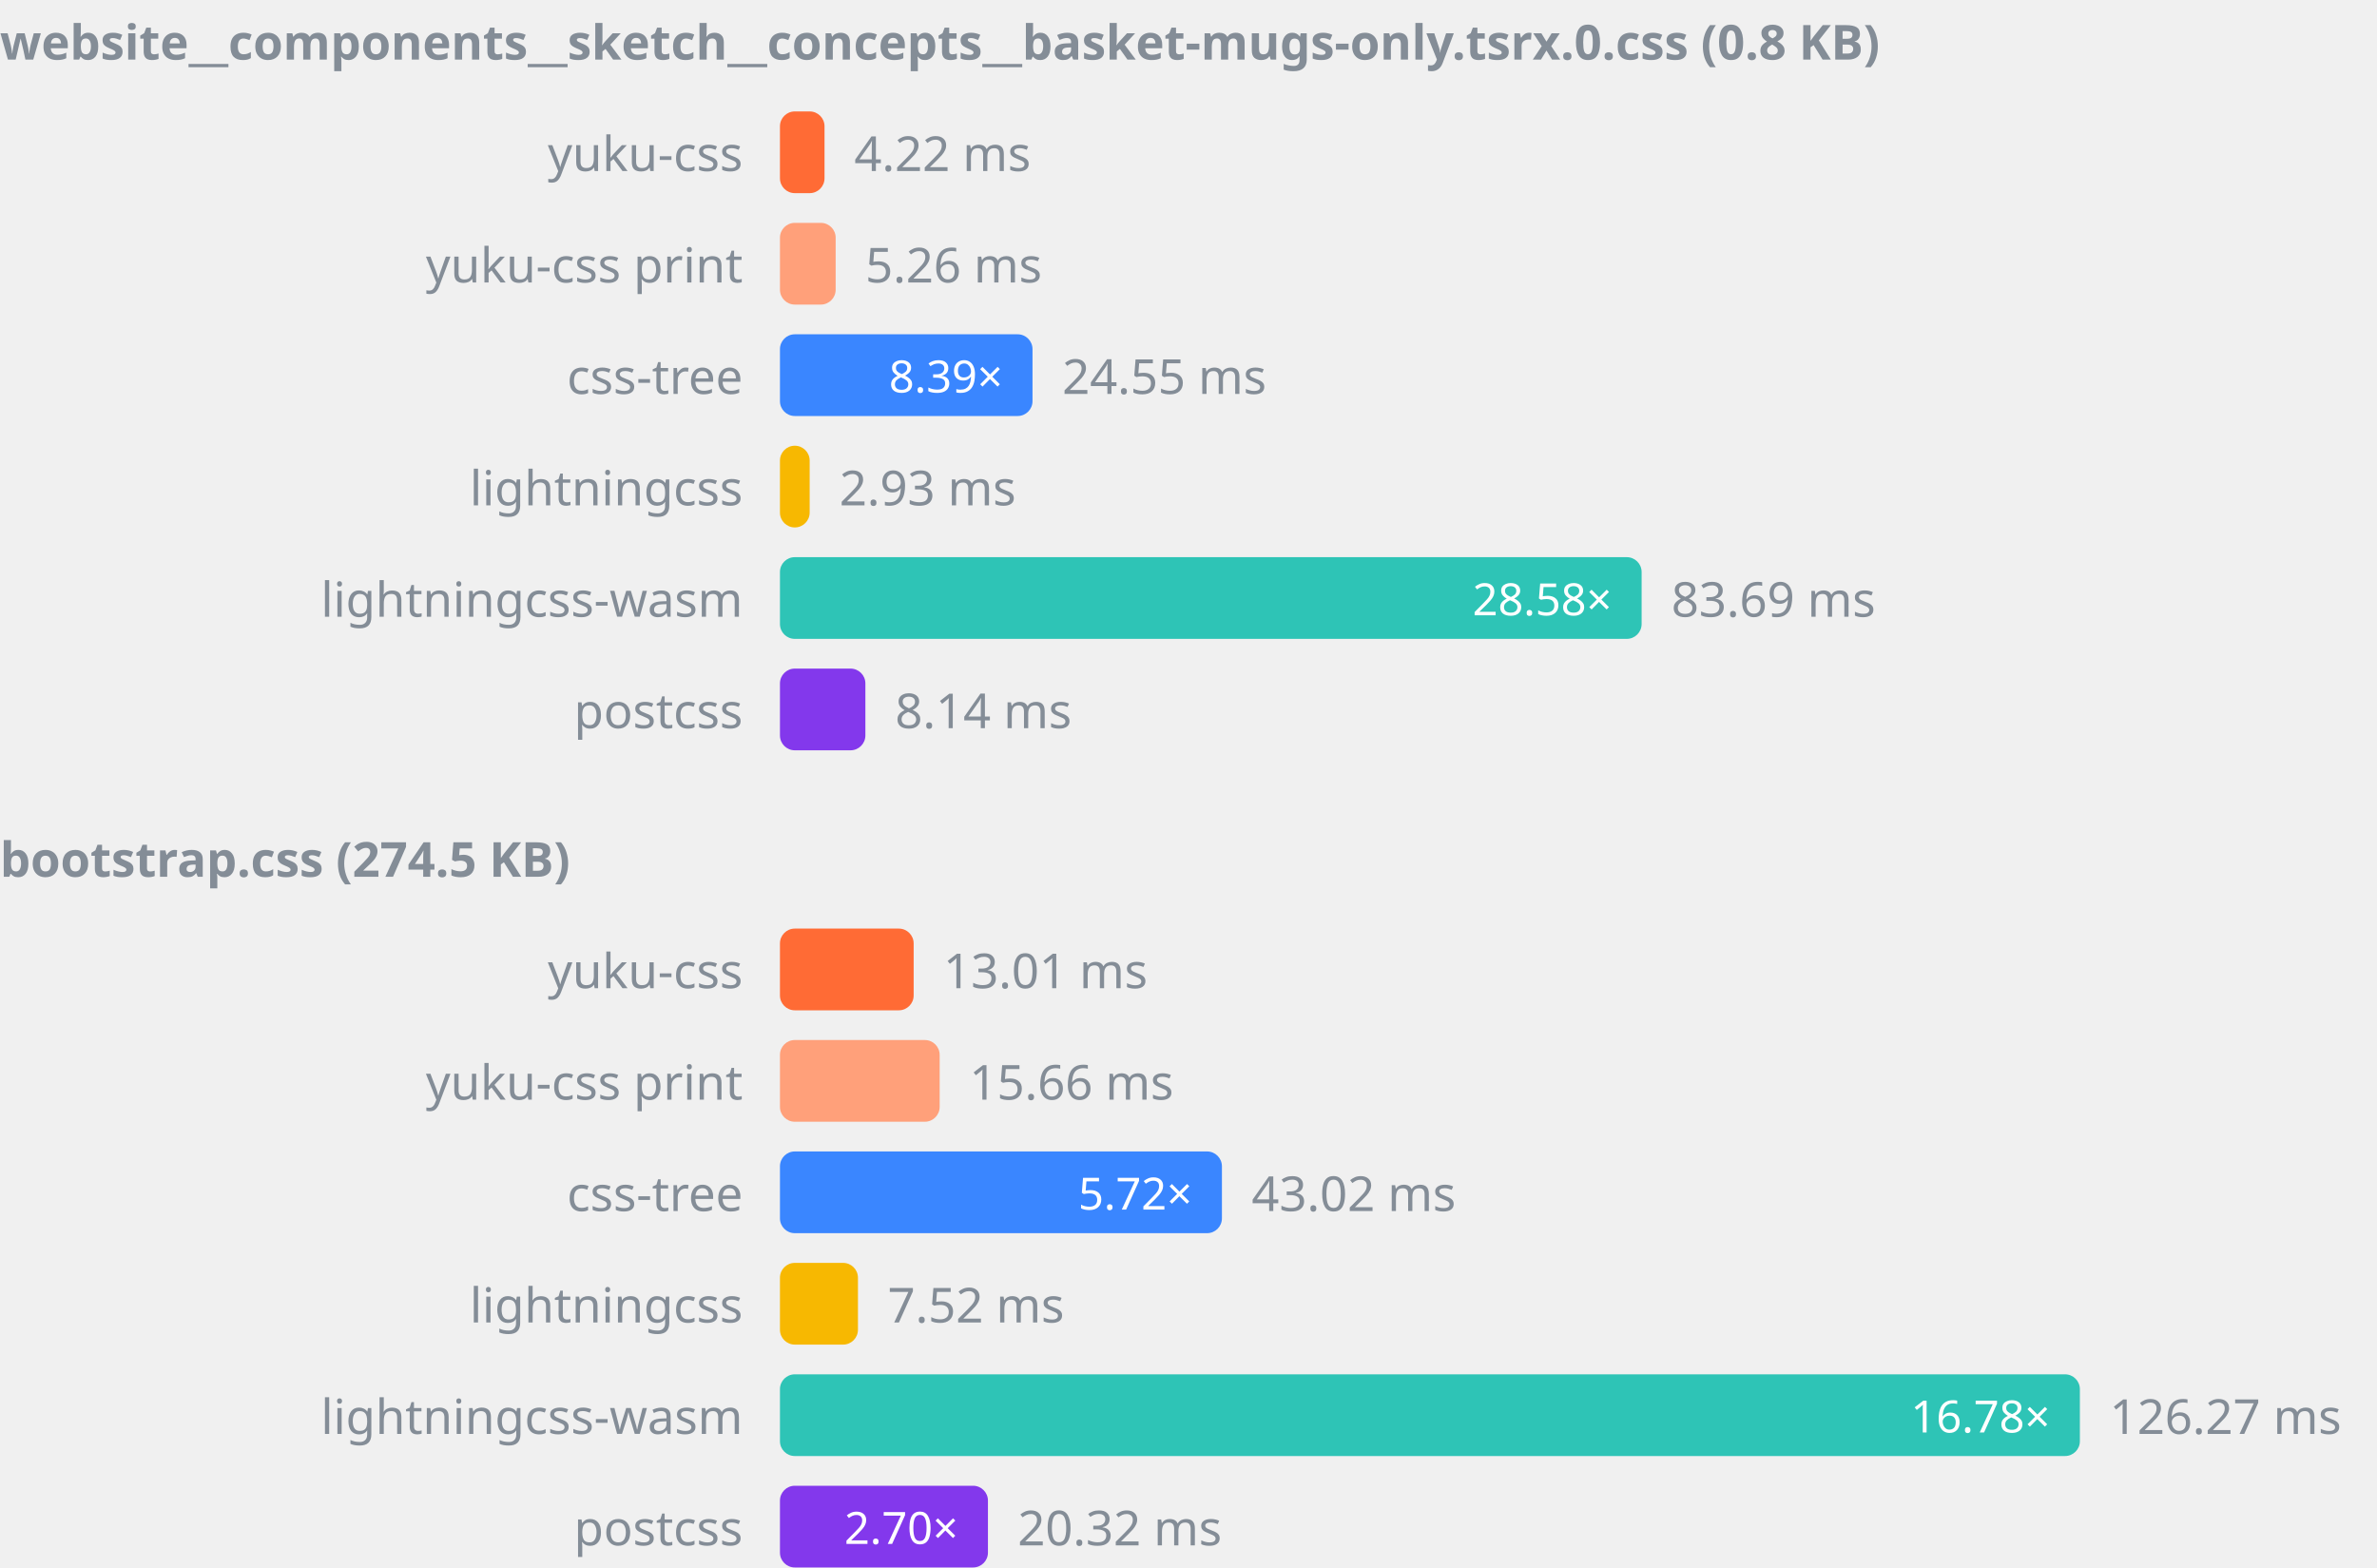
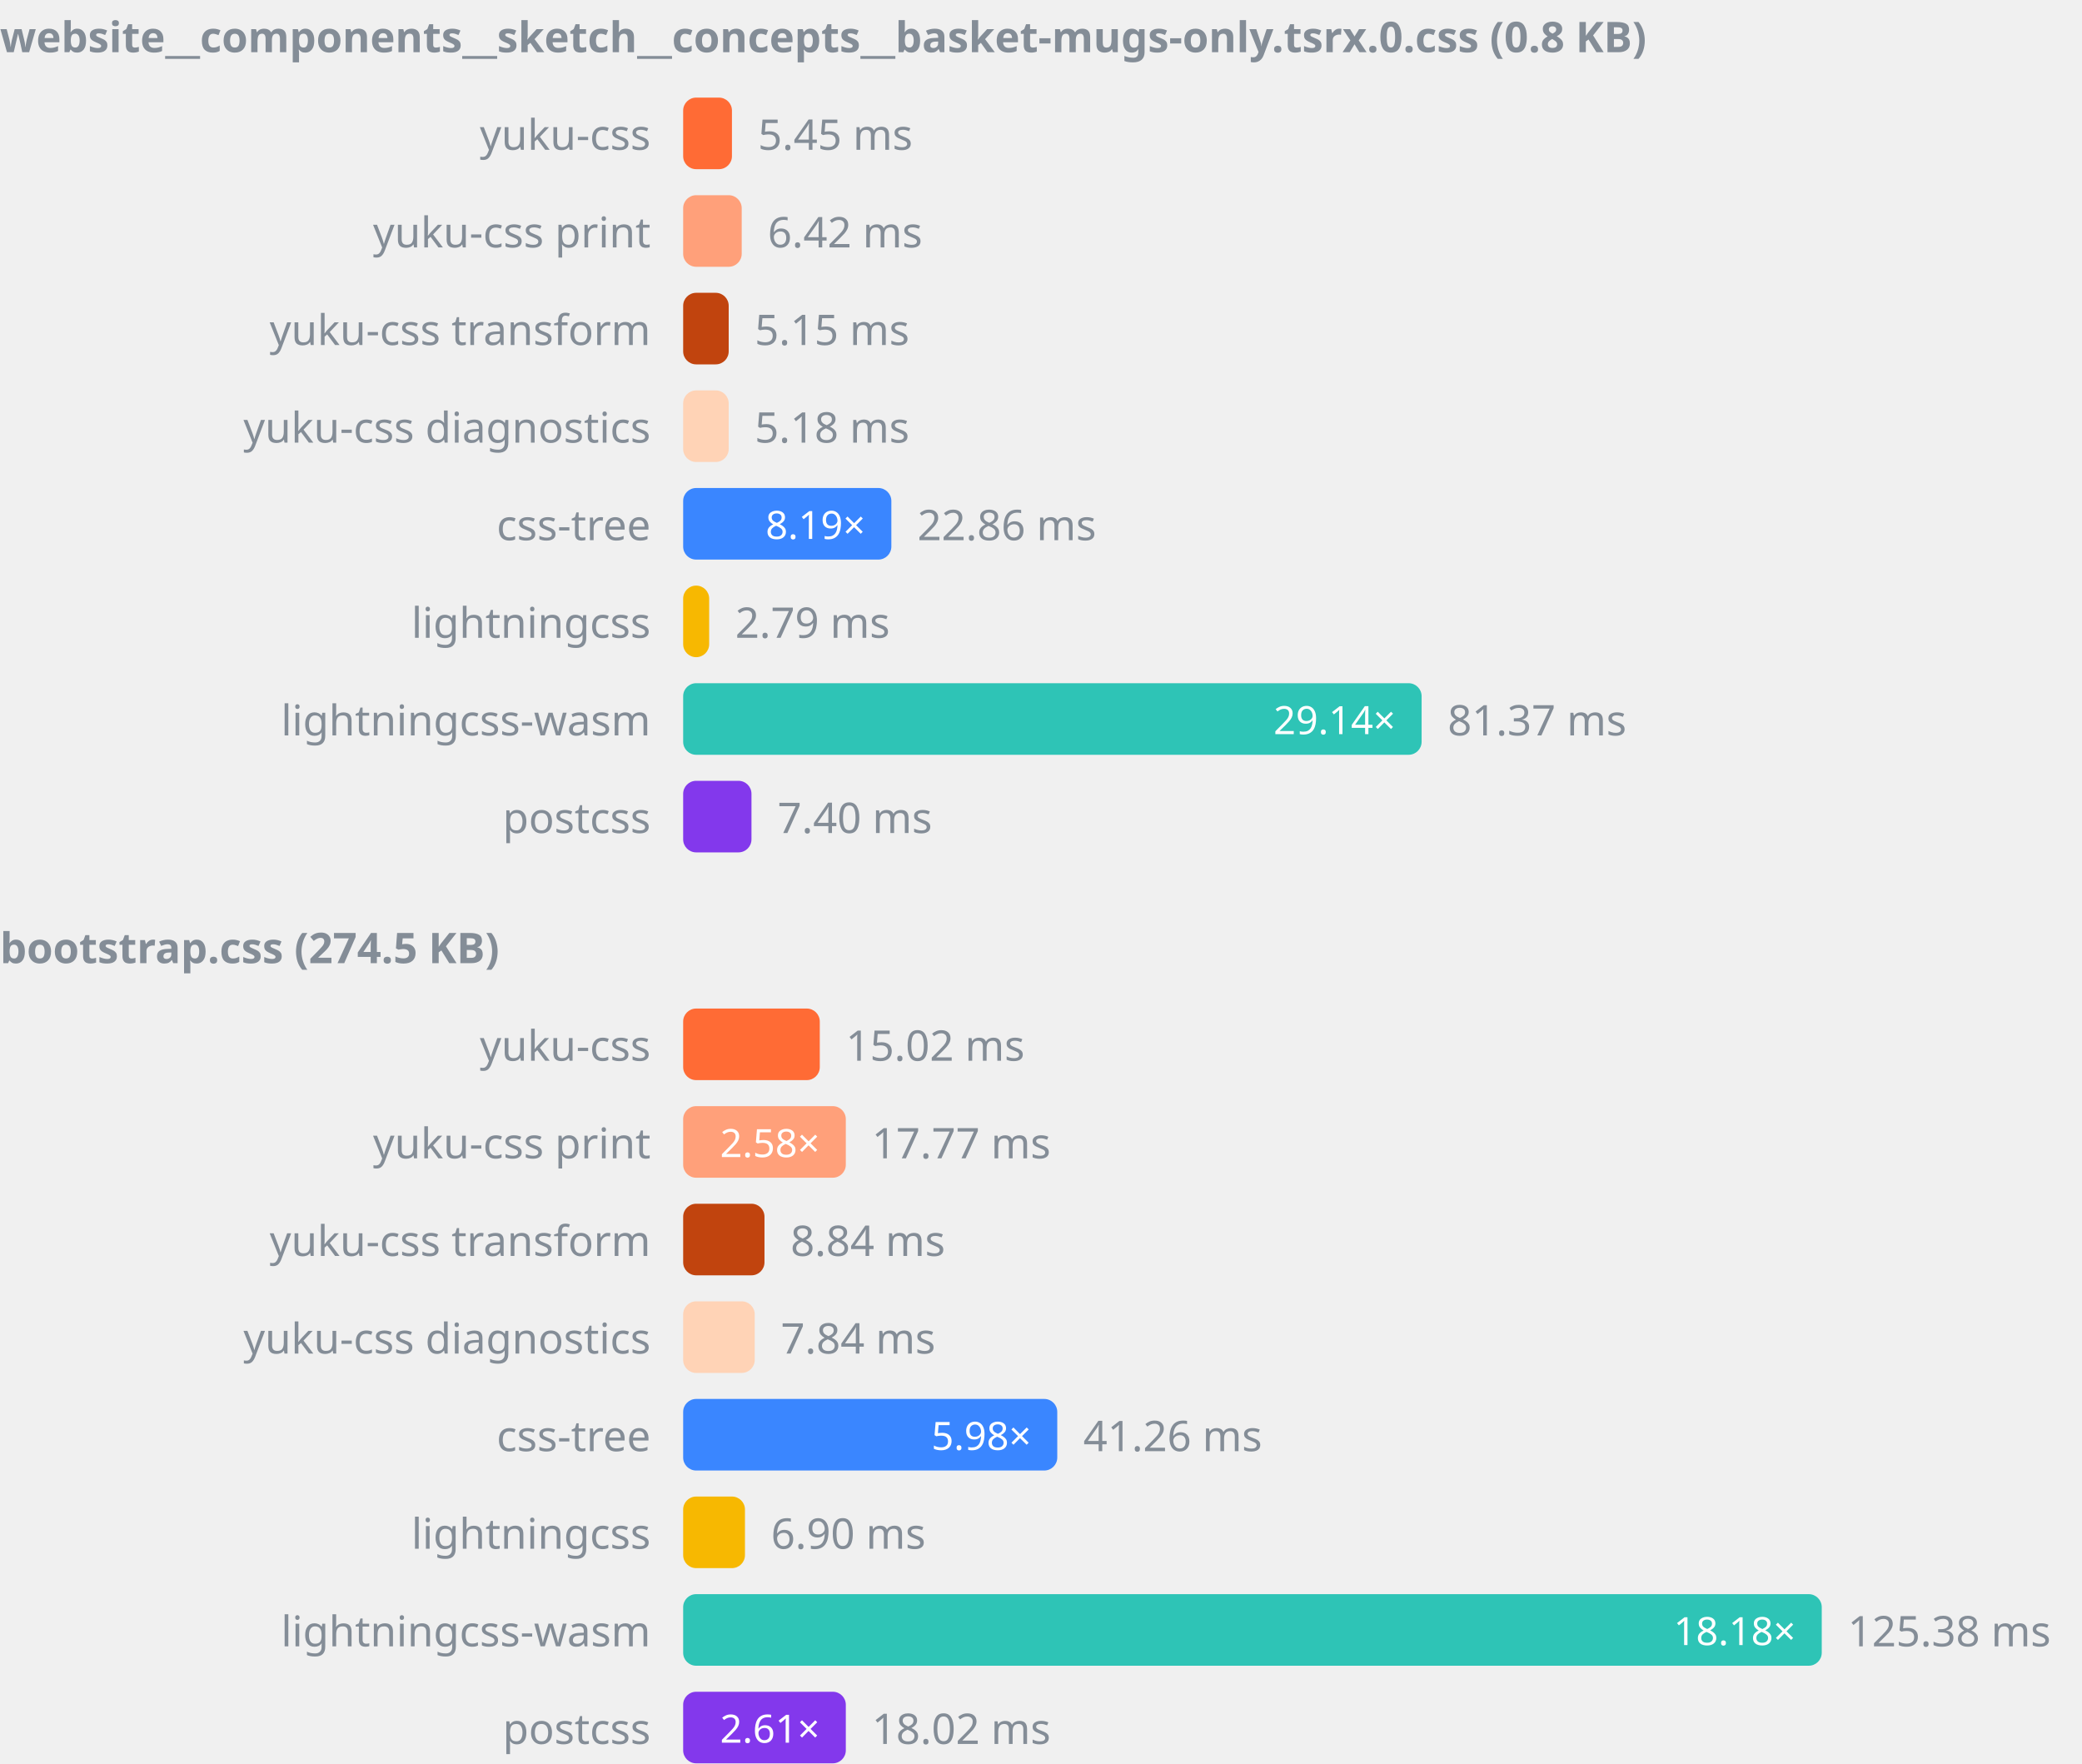
- <svg xmlns="http://www.w3.org/2000/svg" width="640" height="422" viewBox="0 0 640 422">
+ <svg xmlns="http://www.w3.org/2000/svg" width="640" height="542" viewBox="0 0 640 542">
  <style>
    text { font: 13px -apple-system, BlinkMacSystemFont, "Segoe UI", "Noto Sans", Helvetica, Arial, sans-serif; fill: #848d97; dominant-baseline: central; font-variant-numeric: tabular-nums }
    .ratio { font-size: 12px; fill: #fff }
    .title { font-weight: 600 }
  </style>
  <text class="title" x="0" y="11">website__components__sketch__concepts__basket-mugs-only.tsrx.0.css (0.8 KB)</text>
  <text x="200" y="41" text-anchor="end">yuku-css</text>
-   <rect x="210" y="30" width="12" height="22" rx="4" fill="#FF6B35" />
-   <text x="230" y="41">4.22 ms</text>
+   <rect x="210" y="30" width="15" height="22" rx="4" fill="#FF6B35" />
+   <text x="233" y="41">5.45 ms</text>
  <text x="200" y="71" text-anchor="end">yuku-css print</text>
-   <rect x="210" y="60" width="15" height="22" rx="4" fill="#FFA07A" />
-   <text x="233" y="71">5.26 ms</text>
-   <text x="200" y="101" text-anchor="end">css-tree</text>
-   <rect x="210" y="90" width="68" height="22" rx="4" fill="#3A86FF" />
-   <text x="286" y="101">24.55 ms</text>
-   <text class="ratio" x="270" y="101" text-anchor="end">8.39×</text>
-   <text x="200" y="131" text-anchor="end">lightningcss</text>
-   <rect x="210" y="120" width="8" height="22" rx="4" fill="#F7B801" />
-   <text x="226" y="131">2.93 ms</text>
-   <text x="200" y="161" text-anchor="end">lightningcss-wasm</text>
-   <rect x="210" y="150" width="232" height="22" rx="4" fill="#2EC4B6" />
-   <text x="450" y="161">83.69 ms</text>
-   <text class="ratio" x="434" y="161" text-anchor="end">28.58×</text>
-   <text x="200" y="191" text-anchor="end">postcss</text>
-   <rect x="210" y="180" width="23" height="22" rx="4" fill="#8338EC" />
-   <text x="241" y="191">8.14 ms</text>
-   <text class="title" x="0" y="231">bootstrap.css (274.5 KB)</text>
-   <text x="200" y="261" text-anchor="end">yuku-css</text>
-   <rect x="210" y="250" width="36" height="22" rx="4" fill="#FF6B35" />
-   <text x="254" y="261">13.01 ms</text>
-   <text x="200" y="291" text-anchor="end">yuku-css print</text>
-   <rect x="210" y="280" width="43" height="22" rx="4" fill="#FFA07A" />
-   <text x="261" y="291">15.66 ms</text>
-   <text x="200" y="321" text-anchor="end">css-tree</text>
-   <rect x="210" y="310" width="119" height="22" rx="4" fill="#3A86FF" />
-   <text x="337" y="321">43.02 ms</text>
-   <text class="ratio" x="321" y="321" text-anchor="end">5.72×</text>
-   <text x="200" y="351" text-anchor="end">lightningcss</text>
-   <rect x="210" y="340" width="21" height="22" rx="4" fill="#F7B801" />
-   <text x="239" y="351">7.52 ms</text>
-   <text x="200" y="381" text-anchor="end">lightningcss-wasm</text>
-   <rect x="210" y="370" width="350" height="22" rx="4" fill="#2EC4B6" />
-   <text x="568" y="381">126.27 ms</text>
-   <text class="ratio" x="552" y="381" text-anchor="end">16.78×</text>
-   <text x="200" y="411" text-anchor="end">postcss</text>
-   <rect x="210" y="400" width="56" height="22" rx="4" fill="#8338EC" />
-   <text x="274" y="411">20.32 ms</text>
-   <text class="ratio" x="258" y="411" text-anchor="end">2.70×</text>
+   <rect x="210" y="60" width="18" height="22" rx="4" fill="#FFA07A" />
+   <text x="236" y="71">6.42 ms</text>
+   <text x="200" y="101" text-anchor="end">yuku-css transform</text>
+   <rect x="210" y="90" width="14" height="22" rx="4" fill="#C1440E" />
+   <text x="232" y="101">5.15 ms</text>
+   <text x="200" y="131" text-anchor="end">yuku-css diagnostics</text>
+   <rect x="210" y="120" width="14" height="22" rx="4" fill="#FFD3B6" />
+   <text x="232" y="131">5.18 ms</text>
+   <text x="200" y="161" text-anchor="end">css-tree</text>
+   <rect x="210" y="150" width="64" height="22" rx="4" fill="#3A86FF" />
+   <text x="282" y="161">22.86 ms</text>
+   <text class="ratio" x="266" y="161" text-anchor="end">8.19×</text>
+   <text x="200" y="191" text-anchor="end">lightningcss</text>
+   <rect x="210" y="180" width="8" height="22" rx="4" fill="#F7B801" />
+   <text x="226" y="191">2.79 ms</text>
+   <text x="200" y="221" text-anchor="end">lightningcss-wasm</text>
+   <rect x="210" y="210" width="227" height="22" rx="4" fill="#2EC4B6" />
+   <text x="445" y="221">81.37 ms</text>
+   <text class="ratio" x="429" y="221" text-anchor="end">29.14×</text>
+   <text x="200" y="251" text-anchor="end">postcss</text>
+   <rect x="210" y="240" width="21" height="22" rx="4" fill="#8338EC" />
+   <text x="239" y="251">7.40 ms</text>
+   <text class="title" x="0" y="291">bootstrap.css (274.5 KB)</text>
+   <text x="200" y="321" text-anchor="end">yuku-css</text>
+   <rect x="210" y="310" width="42" height="22" rx="4" fill="#FF6B35" />
+   <text x="260" y="321">15.02 ms</text>
+   <text x="200" y="351" text-anchor="end">yuku-css print</text>
+   <rect x="210" y="340" width="50" height="22" rx="4" fill="#FFA07A" />
+   <text x="268" y="351">17.77 ms</text>
+   <text class="ratio" x="252" y="351" text-anchor="end">2.58×</text>
+   <text x="200" y="381" text-anchor="end">yuku-css transform</text>
+   <rect x="210" y="370" width="25" height="22" rx="4" fill="#C1440E" />
+   <text x="243" y="381">8.84 ms</text>
+   <text x="200" y="411" text-anchor="end">yuku-css diagnostics</text>
+   <rect x="210" y="400" width="22" height="22" rx="4" fill="#FFD3B6" />
+   <text x="240" y="411">7.84 ms</text>
+   <text x="200" y="441" text-anchor="end">css-tree</text>
+   <rect x="210" y="430" width="115" height="22" rx="4" fill="#3A86FF" />
+   <text x="333" y="441">41.26 ms</text>
+   <text class="ratio" x="317" y="441" text-anchor="end">5.98×</text>
+   <text x="200" y="471" text-anchor="end">lightningcss</text>
+   <rect x="210" y="460" width="19" height="22" rx="4" fill="#F7B801" />
+   <text x="237" y="471">6.90 ms</text>
+   <text x="200" y="501" text-anchor="end">lightningcss-wasm</text>
+   <rect x="210" y="490" width="350" height="22" rx="4" fill="#2EC4B6" />
+   <text x="568" y="501">125.38 ms</text>
+   <text class="ratio" x="552" y="501" text-anchor="end">18.18×</text>
+   <text x="200" y="531" text-anchor="end">postcss</text>
+   <rect x="210" y="520" width="50" height="22" rx="4" fill="#8338EC" />
+   <text x="268" y="531">18.02 ms</text>
+   <text class="ratio" x="252" y="531" text-anchor="end">2.61×</text>
</svg>
